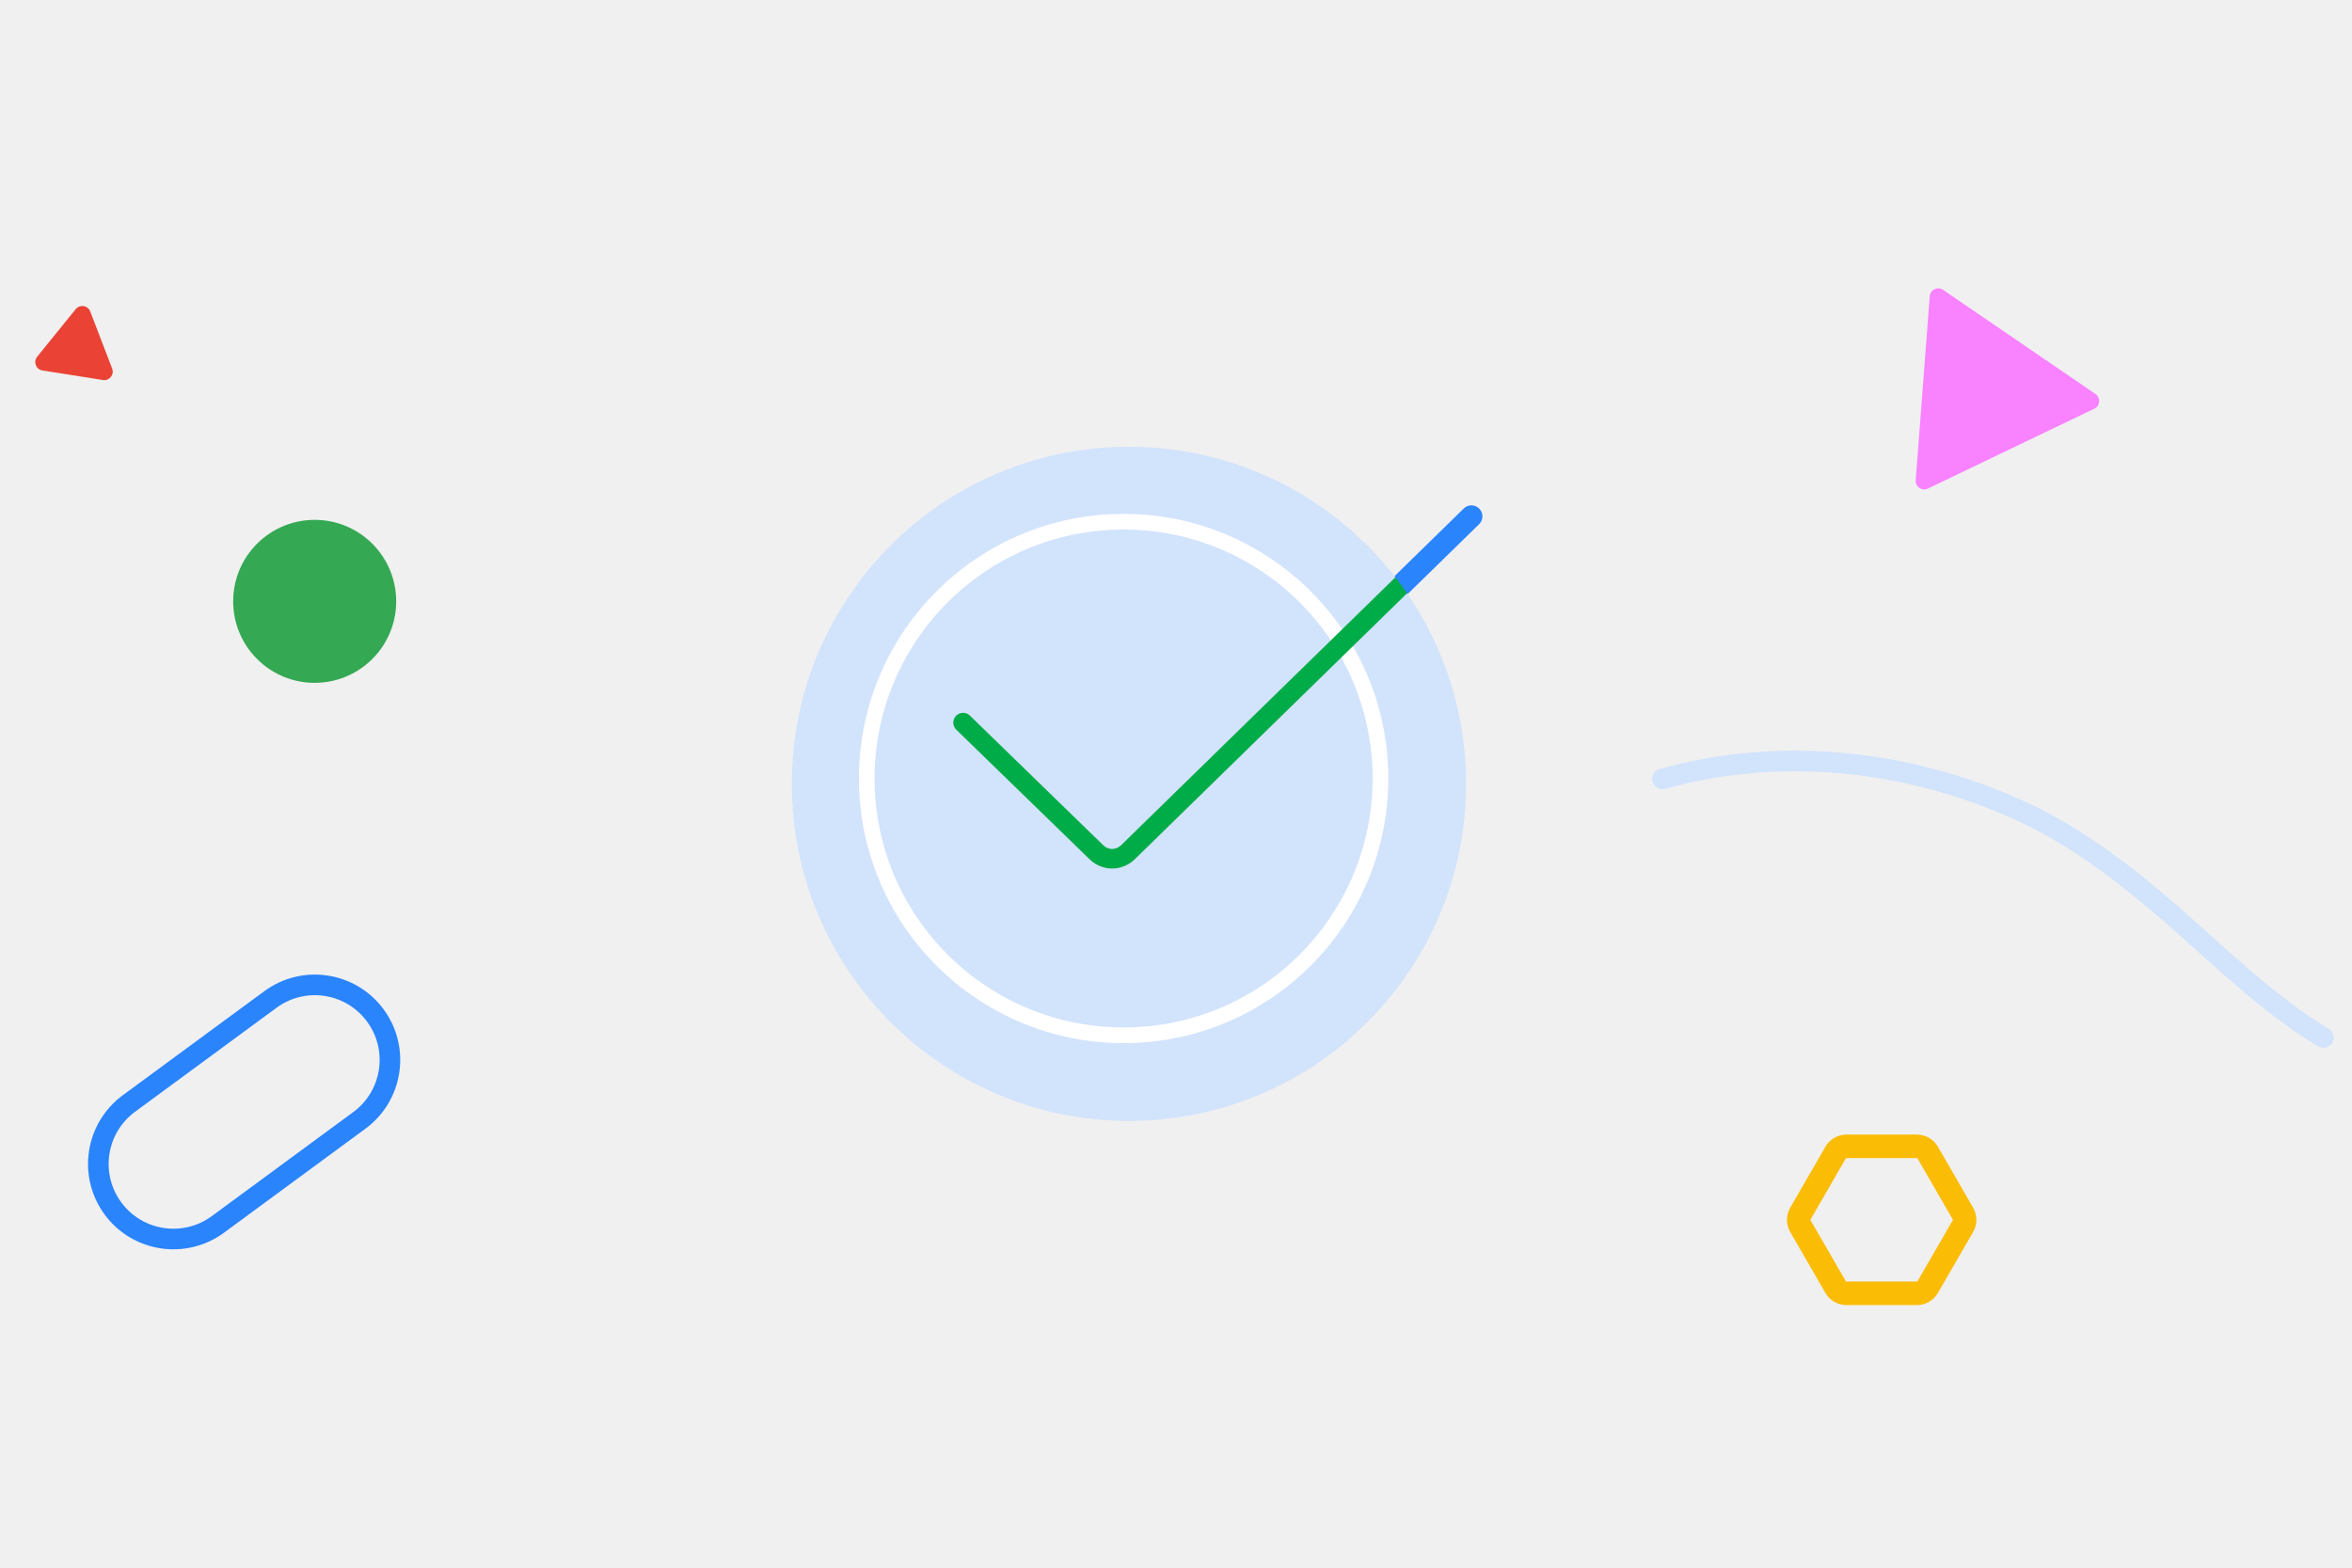
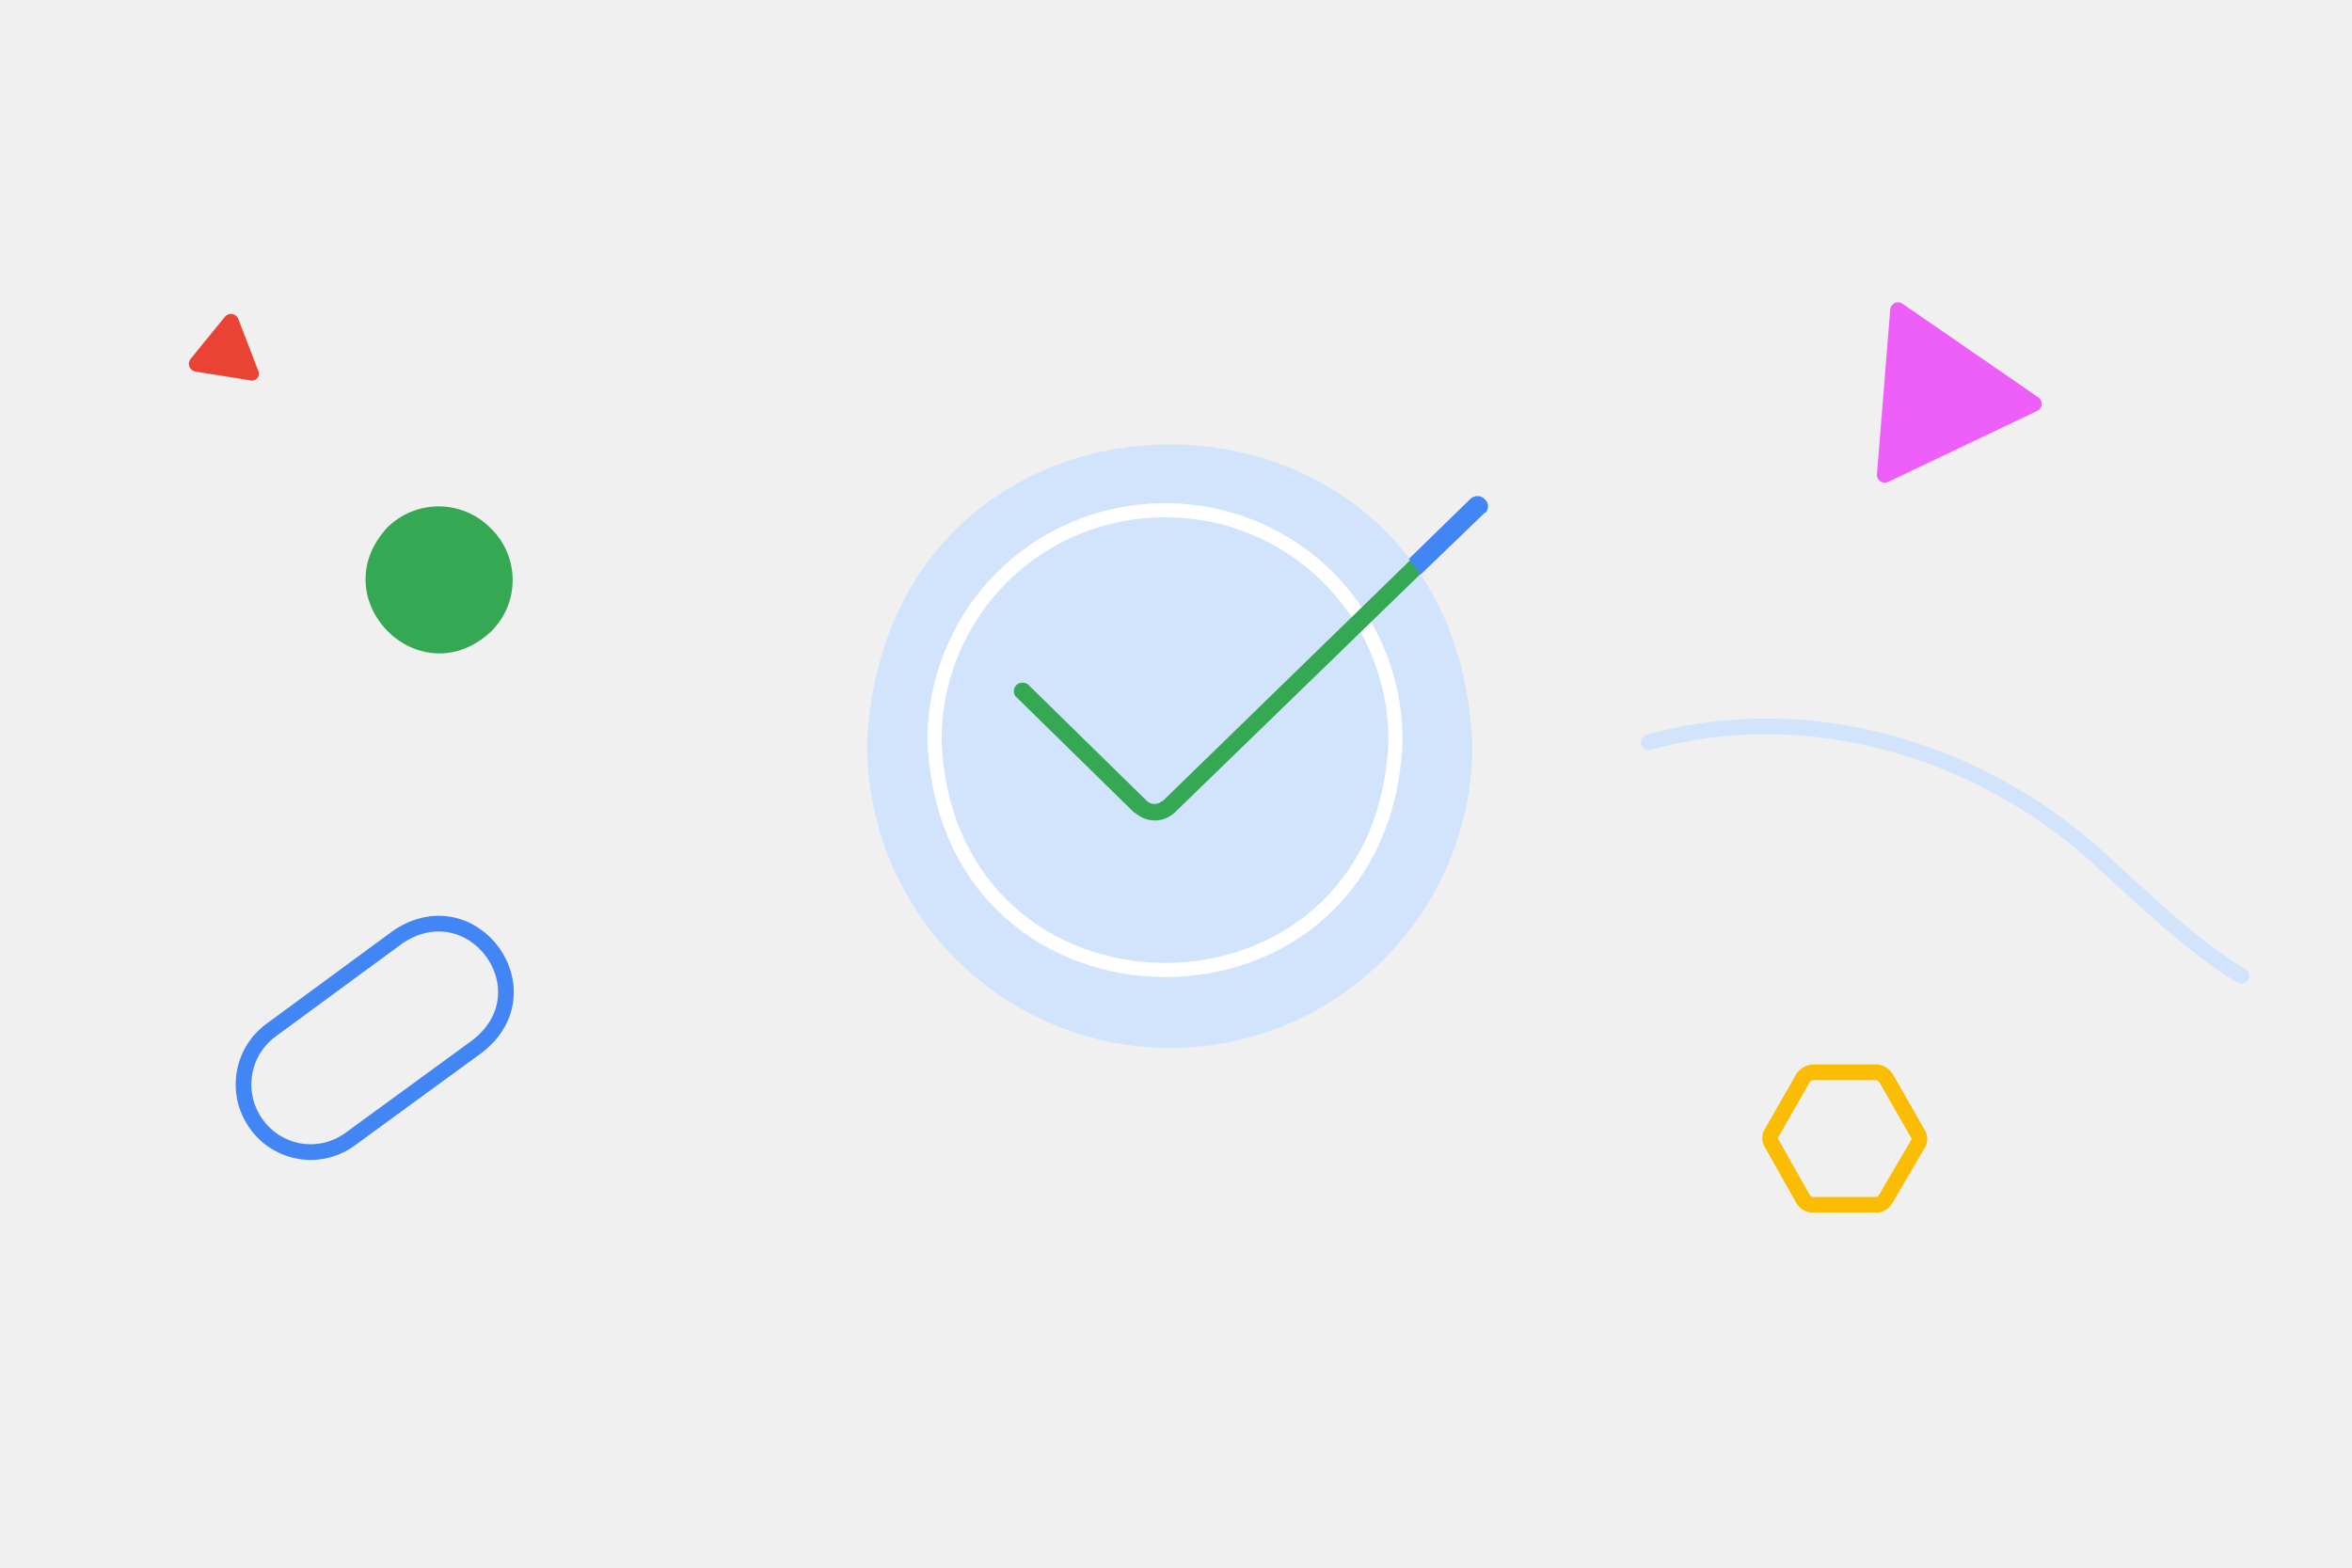
- <svg xmlns="http://www.w3.org/2000/svg" width="300px" height="200px" viewBox="0 0 300 200" version="1.1" jetway-hooks="{}">
-   <g jetway-hook-id="0CD9E428-7FEB-4E30-A3B6-CDD9F130FB1C" id="Illo" stroke="none" stroke-width="1" fill="none" fill-rule="evenodd">
-     <g jetway-hook-id="4CFF3156-30F6-4140-8E2E-B1F6F55C53DB" id="Settings-Initicate-Copy" transform="translate(-18, 0)">
-       <g jetway-hook-id="E72DF195-076A-4618-B6EC-3BB935B38EE4" id="Settings-Dialog/Finished" transform="translate(18, 0)">
-         <g jetway-hook-id="B62ECB18-D490-4286-9339-348F8F6758CF" id="Group-28">
-           <g jetway-hook-id="2F1BD5C7-12D2-4FA2-AEAB-FA1EB9D3BD9D" id="Group-19" transform="translate(4, 36.6386)">
-             <path d="M43.489,32.728 C47.55,36.788 47.55,43.371 43.489,47.431 C39.429,51.491 32.846,51.491 28.786,47.431 C24.727,43.371 24.727,36.788 28.786,32.728 C32.846,28.668 39.429,28.668 43.489,32.728" jetway-hook-id="5A6584B5-C8E6-4096-BCC8-465B3A6E9ACC" id="Fill-1" fill="#34A853" />
-             <path d="M10.397,117.517 L10.397,117.517 C7.271,113.252 8.192,107.26 12.457,104.134 L30.501,90.864 C34.765,87.737 40.757,88.659 43.883,92.923 C47.01,97.186 46.088,103.178 41.824,106.305 L23.78,119.576 C19.516,122.703 13.524,121.781 10.397,117.517 Z" jetway-hook-id="8609DA94-0D8B-40E5-BEF0-9CF0DFA89B91" id="Stroke-3" stroke="#2A84FC" stroke-width="2.628" stroke-linecap="round" stroke-linejoin="round" />
-             <path d="M208.056,62.728 C223.092,58.532 239.244,60.282 253.405,66.666 C260.761,69.984 267.146,74.916 273.192,80.192 C278.854,85.133 285.387,91.571 292.354,95.733" jetway-hook-id="78891F0E-F8C3-4723-B8FA-991216C87AB2" id="Stroke-5" stroke="#D2E3FC" stroke-width="2.628" stroke-linecap="round" stroke-linejoin="round" />
-             <path d="M242.141,1.146 L240.351,24.633 C240.288,25.465 241.149,26.054 241.901,25.692 L263.136,15.499 C263.888,15.138 263.967,14.099 263.279,13.627 L243.834,0.334 C243.144,-0.138 242.204,0.314 242.141,1.146" jetway-hook-id="6A4A64E4-A807-4532-930D-A51DBB6FB11C" id="Fill-7" fill="#F882FF" />
-             <path d="M5.654,2.803 L0.743,8.871 C0.218,9.52 0.591,10.493 1.416,10.624 L9.126,11.844 C9.951,11.974 10.606,11.163 10.308,10.384 L7.509,3.097 C7.21,2.317 6.179,2.155 5.654,2.803" jetway-hook-id="763E2B72-595E-42C1-9DC2-836573ACBE84" id="Fill-9" fill="#EA4335" />
-             <path d="M240.507,109.608 L231.511,109.608 C230.944,109.608 230.42,109.91 230.137,110.401 L225.639,118.191 C225.356,118.681 225.356,119.287 225.639,119.778 L230.137,127.568 C230.42,128.059 230.944,128.361 231.511,128.361 L240.507,128.361 C241.074,128.361 241.597,128.059 241.88,127.568 L246.378,119.778 C246.662,119.287 246.662,118.681 246.378,118.191 L241.88,110.401 C241.597,109.91 241.074,109.608 240.507,109.608 Z" jetway-hook-id="231F32FC-3951-4AF7-9242-44B10A11F3C6" id="Stroke-11" stroke="#FBBC05" stroke-width="3" stroke-linejoin="round" />
-           </g>
-         </g>
-         <g jetway-hook-id="DC7A43D2-472F-4DE6-B0EB-85684015C05F" id="Group-2" transform="translate(101, 57)" fill-rule="nonzero">
-           <path d="M43,86 C66.748,86 86,66.748 86,43 C86,19.253 66.748,0 43,0 C19.252,0 0,19.253 0,43 C0,66.748 19.252,86 43,86 Z" jetway-hook-id="91B6ED6A-6AC1-4123-AA2E-B54B7FB0D6D5" id="Path" fill="#D2E3FC" />
-           <path d="M42.317,8.556 C23.672,8.556 8.556,23.672 8.556,42.318 C8.556,60.963 23.671,76.079 42.317,76.079 C60.964,76.079 76.079,60.964 76.079,42.318 C76.079,23.672 60.963,8.556 42.317,8.556 Z M42.317,10.556 C59.859,10.556 74.079,24.777 74.079,42.318 C74.079,59.859 59.859,74.079 42.317,74.079 C24.776,74.079 10.556,59.859 10.556,42.318 C10.556,24.777 24.776,10.556 42.317,10.556 Z" jetway-hook-id="C37E82A3-D3D7-40D4-9B11-327B5E763BCD" id="Path" fill="#FFFFFF" />
-           <path d="M83.761,10.027 C84.255,9.544 85.047,9.553 85.529,10.047 C85.979,10.508 86.001,11.228 85.601,11.714 L85.508,11.815 L43.752,52.61 C42.165,54.151 39.771,54.202 38.13,52.764 L37.963,52.609 L20.97,36.087 C20.475,35.605 20.464,34.814 20.945,34.319 C21.394,33.857 22.114,33.817 22.61,34.205 L22.713,34.294 L39.706,50.817 C40.337,51.43 41.226,51.466 41.886,50.927 L42.007,50.819 L83.761,10.027 Z" jetway-hook-id="991F107B-F3DE-4E15-99E5-B80EB8EBD68E" id="Path" fill="#00AC47" />
-           <g jetway-hook-id="4872A0B2-DB2B-43CE-9710-2E9C17D6126D" id="Clipped" transform="translate(76, 7)" fill="#2A84FC">
-             <path d="M11.684,0.894 C12.19,1.413 12.213,2.224 11.758,2.769 L11.661,2.874 L2.541,11.789 C2.009,11.009 1.451,10.248 0.871,9.506 L9.704,0.872 C10.257,0.331 11.143,0.341 11.684,0.894 Z" jetway-hook-id="91D55E77-3A96-4773-8ECF-C56FFA21FAE3" id="Combined-Shape" />
-           </g>
-         </g>
-       </g>
-     </g>
-   </g>
+ <svg xmlns="http://www.w3.org/2000/svg" width="300" height="200" viewBox="0 0 300 200" fill="none">
+   <path d="M149.1 133.7a38.595 38.595 0 0 0 35.723-23.736A38.597 38.597 0 0 0 187.8 95.2c-1.9-51.2-75-51.4-77.2-.2a38.704 38.704 0 0 0 11.264 27.295A38.706 38.706 0 0 0 149.1 133.7z" fill="#D2E3FC" />
+   <path d="M148.7 64.2a30.195 30.195 0 0 0-28.082 18.597A30.205 30.205 0 0 0 118.3 94.4c1.5 40.2 58.9 40.4 60.6.2a30.204 30.204 0 0 0-18.597-28.082A30.196 30.196 0 0 0 148.7 64.2zm0 1.8a28.405 28.405 0 0 1 26.296 17.67A28.415 28.415 0 0 1 177.1 94.6c-1.6 37.8-55.6 37.6-57-.2a28.396 28.396 0 0 1 17.67-26.296A28.404 28.404 0 0 1 148.7 66z" fill="#fff" />
+   <path d="M185.9 65.6a1.1 1.1 0 0 1 1.6 1.5l-37.6 36.5a3.697 3.697 0 0 1-5.1.1h-.1l-15.2-14.9a1.104 1.104 0 0 1 .085-1.338 1.1 1.1 0 0 1 1.315-.262h.1l15.2 14.9a1.404 1.404 0 0 0 2 .1h.1l37.6-36.6z" fill="#34A853" />
+   <path d="M189.4 63.7a1.207 1.207 0 0 1 .404.83 1.208 1.208 0 0 1-.304.87h-.1l-8.2 7.9-1.5-2 7.9-7.7a1.3 1.3 0 0 1 1.8.1z" fill="#4285F4" />
+   <path fill-rule="evenodd" clip-rule="evenodd" d="M62.6 67.4a9.2 9.2 0 0 1 0 13.2C53.5 89 41 76.4 49.4 67.3a9.3 9.3 0 0 1 13.2.1" fill="#34A853" />
+   <path d="M32.7 143.4a8.6 8.6 0 0 1 1.9-12l16.2-11.9c9.5-6.3 19.1 6.8 10.2 13.9l-16.3 11.9a8.497 8.497 0 0 1-12-1.9v0z" stroke="#4285F4" stroke-width="2" stroke-linecap="round" stroke-linejoin="round" />
+   <path d="M210.3 94.7c20.7-5.8 43.2 1.2 58.5 15.8 5 4.5 10.9 10.3 17.1 14" stroke="#D2E3FC" stroke-width="2" stroke-linecap="round" stroke-linejoin="round" />
+   <path fill-rule="evenodd" clip-rule="evenodd" d="M241.1 39.5l-1.7 21.1a1.004 1.004 0 0 0 .459.825 1.002 1.002 0 0 0 .941.075l19.1-9.1a.995.995 0 0 0 .525-.822A1.004 1.004 0 0 0 260 50.7l-17.4-12a1 1 0 0 0-1.5.8" fill="#EE5FFA" />
+   <path fill-rule="evenodd" clip-rule="evenodd" d="M28.7 40.4l-4.4 5.4a1 1 0 0 0 .6 1.6l6.9 1.1a.9.9 0 0 0 1.1-1.3l-2.5-6.5a.999.999 0 0 0-1.7-.3" fill="#EA4335" />
+   <path d="M239.4 136.8h-8.1a1.697 1.697 0 0 0-1.3.7l-4 7a1.197 1.197 0 0 0 0 1.4l4 7.1a1.5 1.5 0 0 0 1.2.7h8.1a1.397 1.397 0 0 0 1.2-.7l4.1-7a1.204 1.204 0 0 0 0-1.4l-4-7a1.592 1.592 0 0 0-1.2-.8z" stroke="#FBBC04" stroke-width="2" stroke-linejoin="round" />
</svg>
